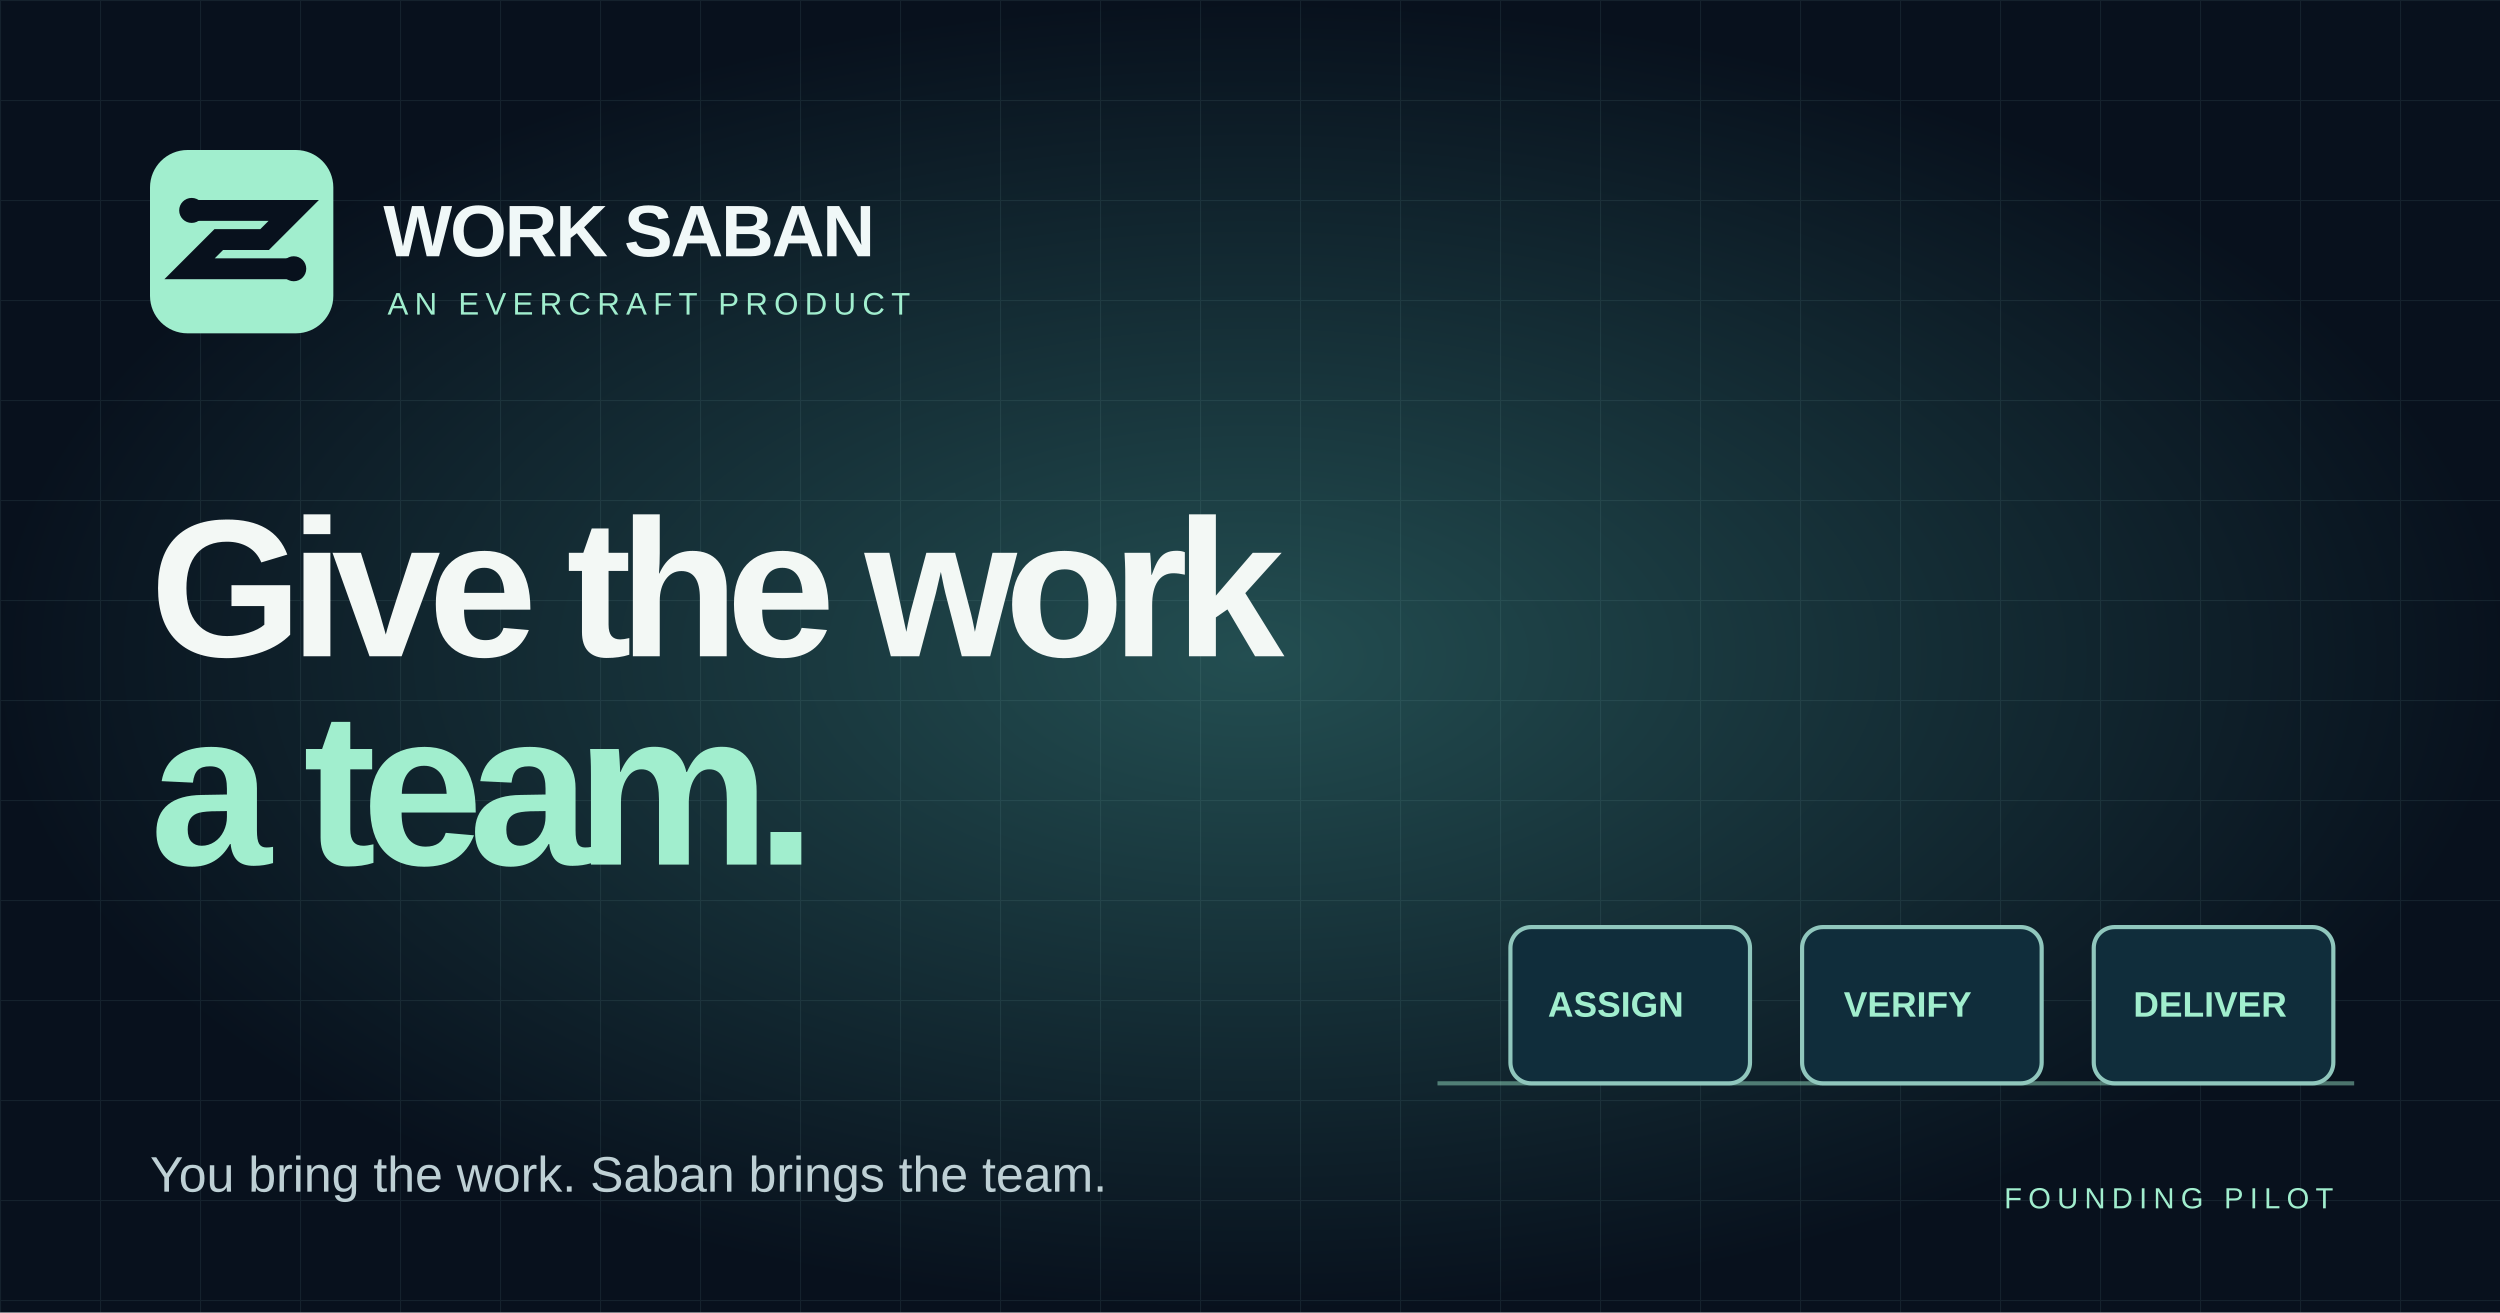
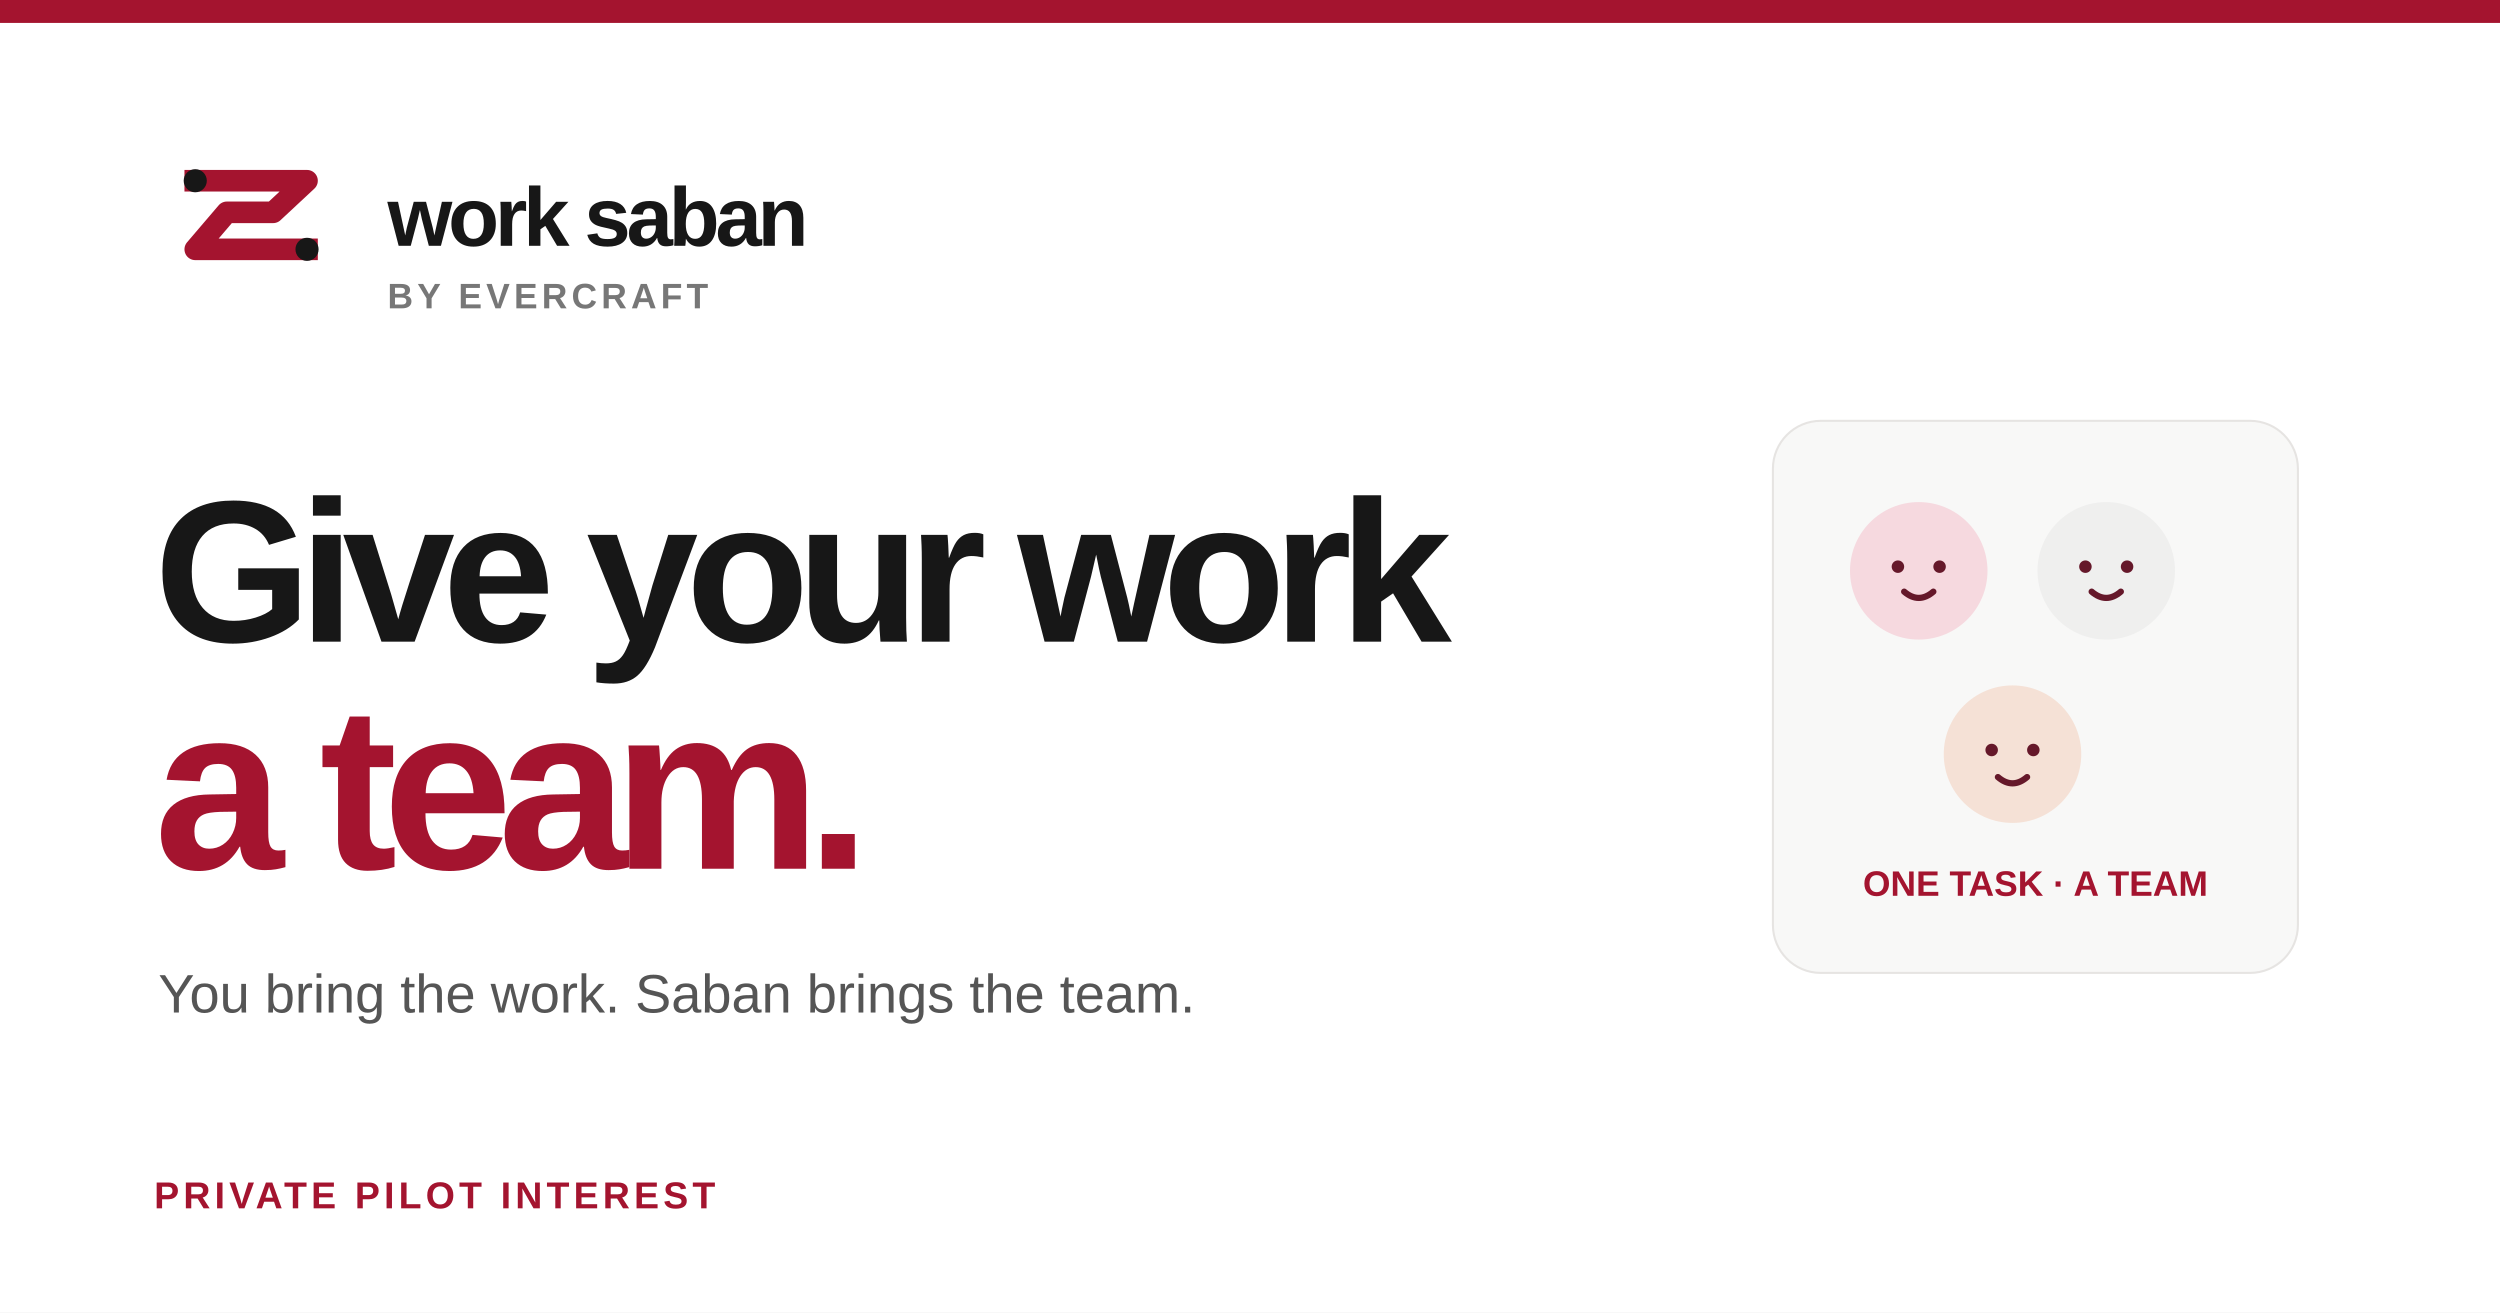
- <svg xmlns="http://www.w3.org/2000/svg" viewBox="0 0 1200 630" role="img" aria-label="Work Saban founding pilot: Give the work a team">
-   <defs>
-     <radialGradient id="g">
-       <stop stop-color="#234e51" />
-       <stop offset="1" stop-color="#08111d" />
-     </radialGradient>
-     <pattern id="grid" width="48" height="48" patternUnits="userSpaceOnUse">
-       <path d="M48 0H0V48" fill="none" stroke="#8dc6c2" stroke-opacity=".1" />
-     </pattern>
-   </defs>
-   <rect width="1200" height="630" fill="url(#g)" />
-   <rect width="1200" height="630" fill="url(#grid)" />
-   <g transform="translate(72 72)">
-     <rect width="88" height="88" rx="18" fill="#a1eece" />
-     <path d="M20 29H69L55 43H33L19 57H69" fill="none" stroke="#08111d" stroke-width="10" />
-     <circle cx="20" cy="29" r="6" fill="#08111d" />
-     <circle cx="69" cy="57" r="6" fill="#08111d" />
+ <svg xmlns="http://www.w3.org/2000/svg" viewBox="0 0 1200 630" role="img" aria-labelledby="title desc">
+   <rect width="1200" height="630" fill="#FFFFFF" />
+   <path d="M0 0H1200V11H0Z" fill="#A4142F" />
+   <g transform="translate(73 59) scale(.37)">
+     <rect width="256" height="256" rx="48" fill="#FFFFFF" />
+     <path d="M56 75H201L157 116H97L56 164H201" fill="none" stroke="#A4142F" stroke-width="28" stroke-linejoin="round" stroke-linecap="square" />
+     <circle cx="56" cy="75" r="15" fill="#171717" />
+     <circle cx="201" cy="164" r="15" fill="#171717" />
  </g>
-   <text x="184" y="123" fill="#f0f8f8" font-size="35" font-family="Arial, sans-serif" font-weight="800" letter-spacing="-1">WORK SABAN</text>
-   <text x="186" y="151" fill="#a1eece" font-size="15" font-family="Arial, sans-serif" letter-spacing="3">AN EVERCRAFT PRODUCT</text>
-   <text x="72" y="315" fill="#f3f8f5" font-size="94" font-family="Arial, sans-serif" font-weight="800" letter-spacing="-6">Give the work</text>
-   <text x="72" y="415" fill="#a1eece" font-size="105" font-family="Arial, sans-serif" font-weight="800" letter-spacing="-7">a team.</text>
-   <path d="M690 520H1130" stroke="#a1eece" stroke-opacity=".45" stroke-width="2" />
-   <g fill="#102d3b" stroke="#90c7bd" stroke-width="2">
-     <rect x="725" y="445" width="115" height="75" rx="10" />
-     <rect x="865" y="445" width="115" height="75" rx="10" />
-     <rect x="1005" y="445" width="115" height="75" rx="10" />
+   <text x="186" y="118" font-family="Arial,Helvetica,sans-serif" fill="#171717" font-size="40" font-weight="800" letter-spacing="-2">work saban</text>
+   <text x="186" y="148" font-family="Arial,Helvetica,sans-serif" fill="#777777" font-size="17" font-weight="700" letter-spacing="2">BY EVERCRAFT</text>
+   <text x="74" y="308" font-family="Arial,Helvetica,sans-serif" fill="#171717" font-size="97" font-weight="800" letter-spacing="-6">Give your work</text>
+   <text x="74" y="417" font-family="Arial,Helvetica,sans-serif" fill="#A4142F" font-size="112" font-weight="800" letter-spacing="-7">a team.</text>
+   <text x="76" y="486" font-family="Arial,Helvetica,sans-serif" fill="#555555" font-size="26">You bring the work. Saban brings the team.</text>
+   <g transform="translate(851 202)">
+     <rect width="252" height="265" rx="23" fill="#F8F8F7" stroke="#E6E4E2" />
+     <circle cx="70" cy="72" r="33" fill="#F6D9DF" />
+     <circle cx="160" cy="72" r="33" fill="#EFEFEE" />
+     <circle cx="115" cy="160" r="33" fill="#F5E1D6" />
+     <g fill="#65182A">
+       <circle cx="60" cy="70" r="3" />
+       <circle cx="80" cy="70" r="3" />
+       <circle cx="150" cy="70" r="3" />
+       <circle cx="170" cy="70" r="3" />
+       <circle cx="105" cy="158" r="3" />
+       <circle cx="125" cy="158" r="3" />
+     </g>
+     <g stroke="#65182A" stroke-width="3" fill="none" stroke-linecap="round">
+       <path d="M63 82Q70 88 77 82" />
+       <path d="M153 82Q160 88 167 82" />
+       <path d="M108 171Q115 177 122 171" />
+     </g>
+     <text x="126" y="228" text-anchor="middle" font-family="Arial,Helvetica,sans-serif" fill="#A4142F" font-size="17" font-weight="700">ONE TASK · A TEAM</text>
  </g>
-   <g fill="#a1eece" font-family="Arial,sans-serif" font-size="17" font-weight="700">
-     <text x="743" y="488">ASSIGN</text>
-     <text x="885" y="488">VERIFY</text>
-     <text x="1024" y="488">DELIVER</text>
-   </g>
-   <text x="72" y="572" fill="#bed0d5" font-family="Arial,sans-serif" font-size="24">You bring the work. Saban brings the team.</text>
-   <text x="1120" y="580" text-anchor="end" fill="#a1eece" font-family="Arial,sans-serif" font-size="14" letter-spacing="3">FOUNDING PILOT</text>
+   <text x="74" y="580" font-family="Arial,Helvetica,sans-serif" fill="#A4142F" font-size="18" letter-spacing="2" font-weight="800">PRIVATE PILOT INTEREST</text>
</svg>
